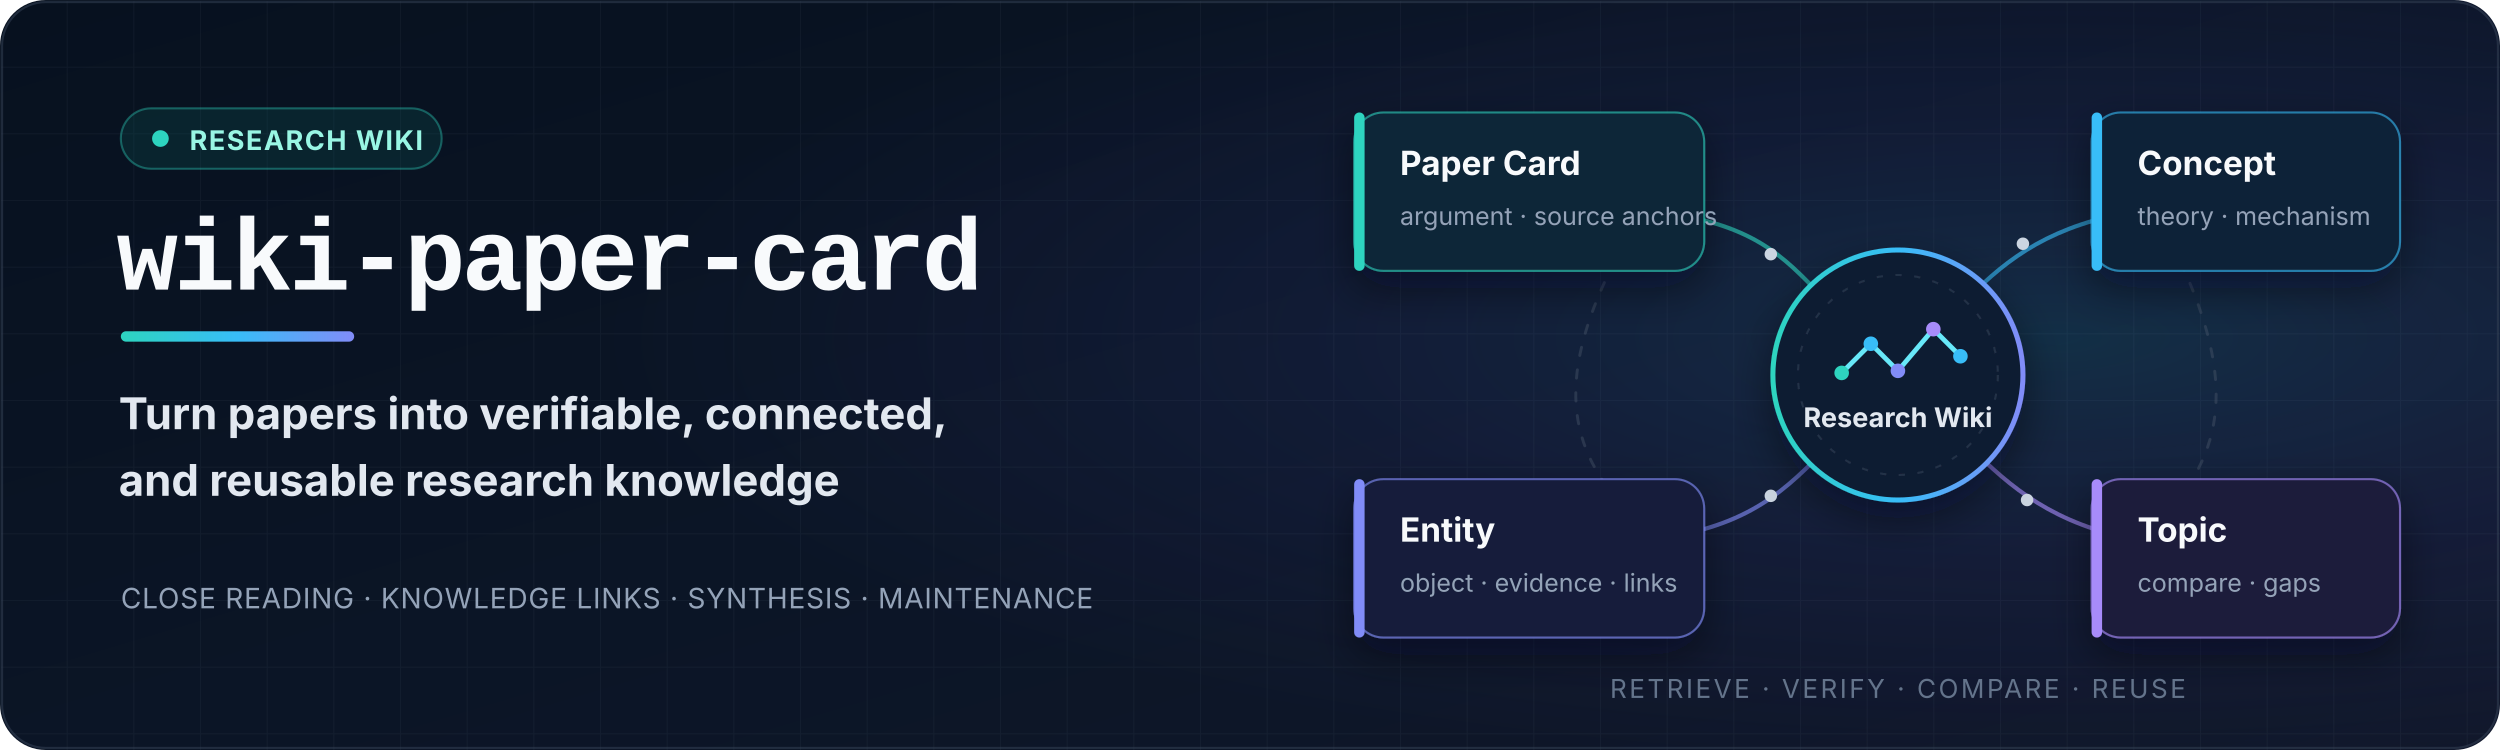
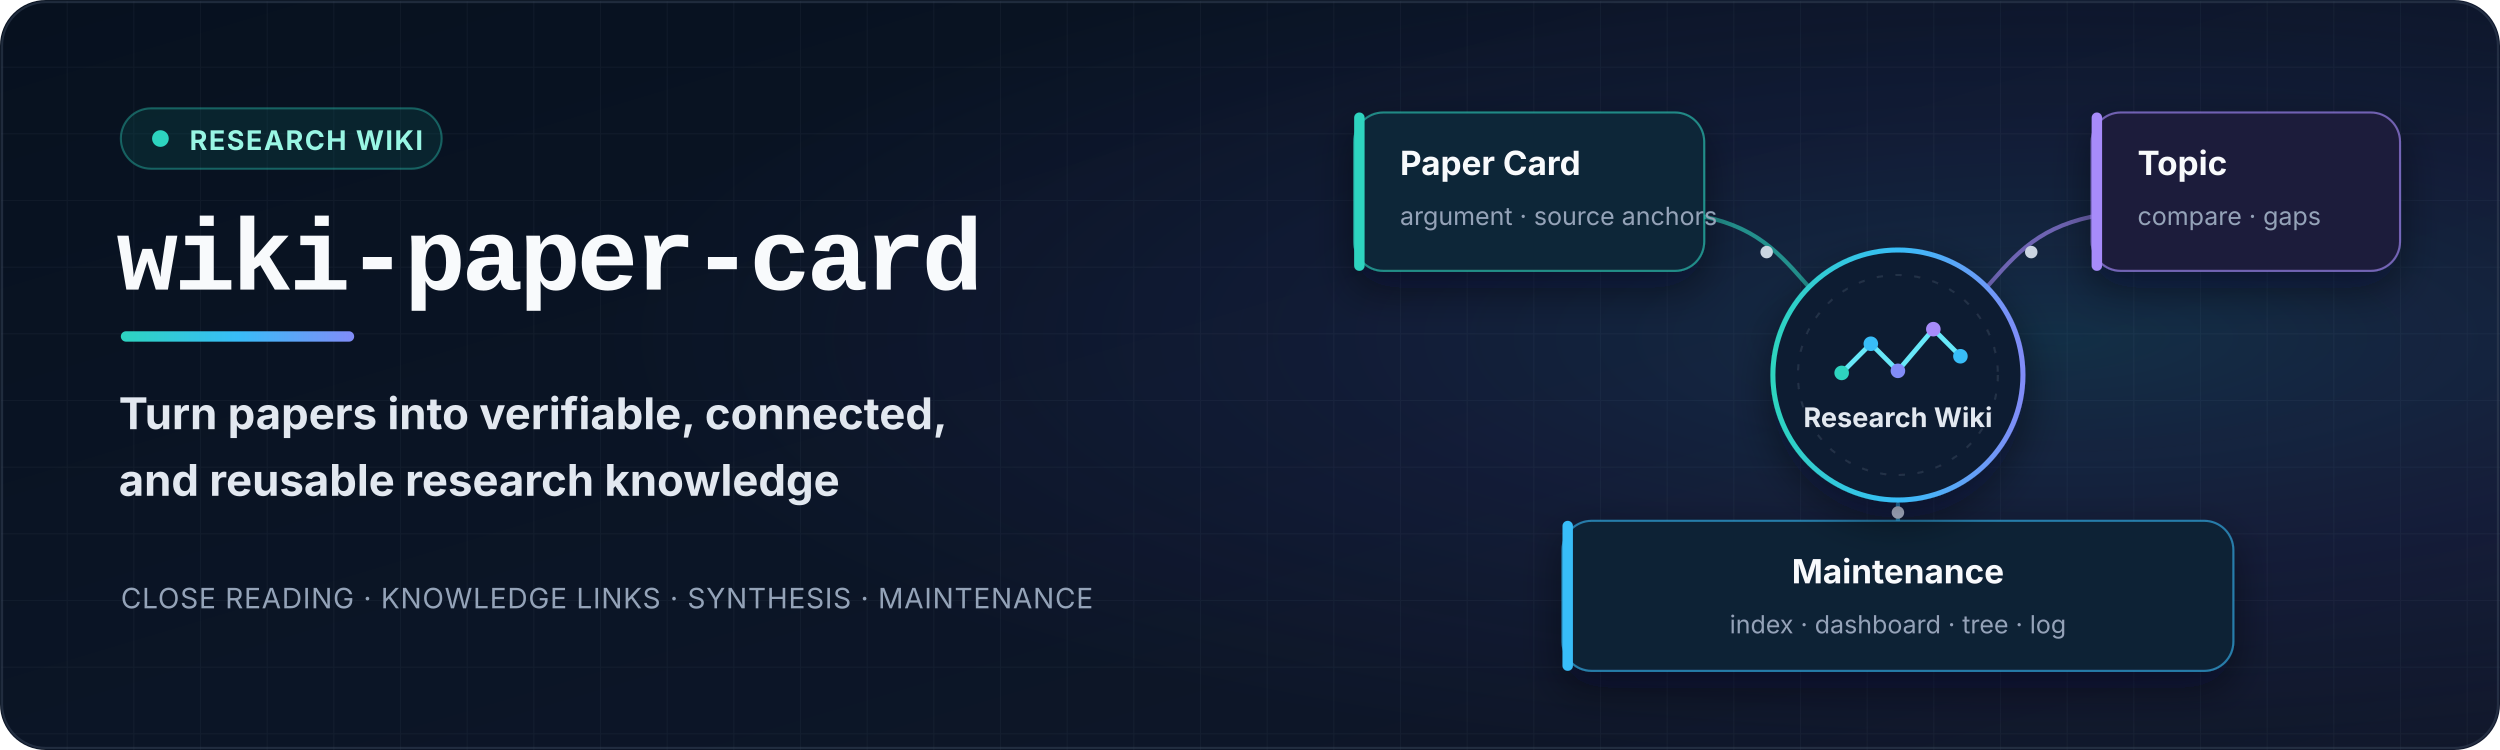
<svg xmlns="http://www.w3.org/2000/svg" width="1200" height="360" viewBox="0 0 1200 360" role="img" aria-label="wiki-paper-card, turn papers into verifiable, connected, reusable research knowledge">
  <defs>
    <linearGradient id="bg" x1="0" y1="0" x2="1" y2="1">
      <stop offset="0%" stop-color="#07111f" />
      <stop offset="52%" stop-color="#0b1526" />
      <stop offset="100%" stop-color="#10172a" />
    </linearGradient>
    <linearGradient id="accent" x1="0" y1="0" x2="1" y2="0">
      <stop offset="0%" stop-color="#2dd4bf" />
      <stop offset="50%" stop-color="#38bdf8" />
      <stop offset="100%" stop-color="#818cf8" />
    </linearGradient>
    <radialGradient id="glow" cx="82%" cy="45%" r="58%">
      <stop offset="0%" stop-color="#38bdf8" stop-opacity="0.15" />
      <stop offset="55%" stop-color="#6366f1" stop-opacity="0.07" />
      <stop offset="100%" stop-color="#6366f1" stop-opacity="0" />
    </radialGradient>
    <pattern id="grid" width="32" height="32" patternUnits="userSpaceOnUse">
      <path d="M 32 0 L 0 0 0 32" fill="none" stroke="#94a3b8" stroke-opacity="0.055" stroke-width="1" />
    </pattern>
    <filter id="shadow" x="-20%" y="-20%" width="140%" height="140%">
      <feDropShadow dx="0" dy="8" stdDeviation="10" flood-color="#020617" flood-opacity="0.45" />
    </filter>
  </defs>
  <rect width="1200" height="360" rx="22" fill="url(#bg)" />
  <rect width="1200" height="360" rx="22" fill="url(#grid)" />
  <rect width="1200" height="360" rx="22" fill="url(#glow)" />
  <rect x="1" y="1" width="1198" height="358" rx="21" fill="none" stroke="#334155" stroke-opacity="0.55" />
  <g font-family="system-ui, -apple-system, 'Segoe UI', sans-serif">
    <rect x="58" y="52" width="154" height="29" rx="14.5" fill="#0f766e" fill-opacity="0.18" stroke="#2dd4bf" stroke-opacity="0.38" />
    <circle cx="77" cy="66.5" r="4" fill="#2dd4bf" />
    <text x="91" y="72" font-size="13" font-weight="650" fill="#99f6e4" letter-spacing="0.7">RESEARCH WIKI</text>
    <text x="56" y="139" font-family="SFMono-Regular, Consolas, 'Liberation Mono', Menlo, monospace" font-size="49" font-weight="750" fill="#f8fafc" letter-spacing="-1.8">wiki-paper-card</text>
    <rect x="58" y="159" width="112" height="5" rx="2.5" fill="url(#accent)" />
    <text x="57" y="206" font-size="21" font-weight="650" fill="#e2e8f0">Turn papers into verifiable, connected,</text>
    <text x="57" y="238" font-size="21" font-weight="650" fill="#e2e8f0">and reusable research knowledge</text>
    <text x="58" y="292" font-size="13.5" fill="#94a3b8" letter-spacing="0.35">CLOSE READING · KNOWLEDGE LINKS · SYNTHESIS · MAINTENANCE</text>
  </g>
  <g fill="none" stroke-linecap="round">
-     <path d="M 810 104 C 850 112, 861 129, 883 151" stroke="#2dd4bf" stroke-opacity="0.62" stroke-width="2" />
-     <path d="M 1012 104 C 975 113, 957 130, 937 151" stroke="#38bdf8" stroke-opacity="0.62" stroke-width="2" />
-     <path d="M 810 256 C 850 247, 864 227, 885 207" stroke="#818cf8" stroke-opacity="0.62" stroke-width="2" />
-     <path d="M 1012 256 C 976 246, 958 227, 938 207" stroke="#a78bfa" stroke-opacity="0.62" stroke-width="2" />
-     <path d="M 780 116 C 747 176, 750 212, 780 244" stroke="#475569" stroke-opacity="0.45" stroke-width="1.4" stroke-dasharray="4 7" />
-     <path d="M 1042 116 C 1071 174, 1071 211, 1042 244" stroke="#475569" stroke-opacity="0.45" stroke-width="1.4" stroke-dasharray="4 7" />
+     <path d="M 818 104 C 846 110, 856 124, 872 142" stroke="#2dd4bf" stroke-opacity="0.62" stroke-width="2" />
+     <path d="M 1004 104 C 976 110, 966 124, 950 142" stroke="#a78bfa" stroke-opacity="0.62" stroke-width="2" />
+     <path d="M 911 250 L 911 242" stroke="#38bdf8" stroke-opacity="0.62" stroke-width="2" />
  </g>
  <g fill="#cbd5e1">
-     <circle cx="850" cy="122" r="3" />
-     <circle cx="971" cy="117" r="3" />
-     <circle cx="850" cy="238" r="3" />
-     <circle cx="973" cy="240" r="3" />
+     <circle cx="848" cy="121" r="3" />
+     <circle cx="975" cy="121" r="3" />
+     <circle cx="911" cy="246" r="3" />
  </g>
  <g font-family="system-ui, -apple-system, 'Segoe UI', sans-serif" filter="url(#shadow)">
    <g>
      <rect x="650" y="54" width="168" height="76" rx="14" fill="#102538" stroke="#2dd4bf" stroke-opacity="0.58" />
      <rect x="650" y="54" width="5" height="76" rx="2.5" fill="#2dd4bf" />
      <text x="672" y="84" font-size="16" font-weight="720" fill="#f8fafc">Paper Card</text>
      <text x="672" y="108" font-size="12" fill="#94a3b8">argument · source anchors</text>
    </g>
    <g>
-       <rect x="1004" y="54" width="148" height="76" rx="14" fill="#102238" stroke="#38bdf8" stroke-opacity="0.58" />
-       <rect x="1004" y="54" width="5" height="76" rx="2.5" fill="#38bdf8" />
-       <text x="1026" y="84" font-size="16" font-weight="720" fill="#f8fafc">Concept</text>
-       <text x="1026" y="108" font-size="12" fill="#94a3b8">theory · mechanism</text>
+       <rect x="1004" y="54" width="148" height="76" rx="14" fill="#1e1c3b" stroke="#a78bfa" stroke-opacity="0.62" />
+       <rect x="1004" y="54" width="5" height="76" rx="2.5" fill="#a78bfa" />
+       <text x="1026" y="84" font-size="16" font-weight="720" fill="#f8fafc">Topic</text>
+       <text x="1026" y="108" font-size="12" fill="#94a3b8">compare · gaps</text>
    </g>
    <g>
-       <rect x="650" y="230" width="168" height="76" rx="14" fill="#161e3a" stroke="#818cf8" stroke-opacity="0.62" />
-       <rect x="650" y="230" width="5" height="76" rx="2.5" fill="#818cf8" />
-       <text x="672" y="260" font-size="16" font-weight="720" fill="#f8fafc">Entity</text>
-       <text x="672" y="284" font-size="12" fill="#94a3b8">object · evidence · links</text>
-     </g>
-     <g>
-       <rect x="1004" y="230" width="148" height="76" rx="14" fill="#1e1c3b" stroke="#a78bfa" stroke-opacity="0.62" />
-       <rect x="1004" y="230" width="5" height="76" rx="2.5" fill="#a78bfa" />
-       <text x="1026" y="260" font-size="16" font-weight="720" fill="#f8fafc">Topic</text>
-       <text x="1026" y="284" font-size="12" fill="#94a3b8">compare · gaps</text>
+       <rect x="750" y="250" width="322" height="72" rx="14" fill="#102036" stroke="#38bdf8" stroke-opacity="0.58" />
+       <rect x="750" y="250" width="5" height="72" rx="2.5" fill="#38bdf8" />
+       <text x="911" y="280" text-anchor="middle" font-size="16" font-weight="720" fill="#f8fafc">Maintenance</text>
+       <text x="911" y="304" text-anchor="middle" font-size="12" fill="#94a3b8">index · dashboard · tree · log</text>
    </g>
  </g>
  <g font-family="system-ui, -apple-system, 'Segoe UI', sans-serif" filter="url(#shadow)">
    <circle cx="911" cy="180" r="60" fill="#0f1d32" stroke="url(#accent)" stroke-width="2.4" />
    <circle cx="911" cy="180" r="48" fill="none" stroke="#64748b" stroke-opacity="0.23" stroke-dasharray="3 6" />
    <path d="M 884 179 L 898 165 L 911 178 L 928 158 L 941 171" fill="none" stroke="#67e8f9" stroke-width="2.3" stroke-linecap="round" stroke-linejoin="round" />
    <circle cx="884" cy="179" r="3.5" fill="#2dd4bf" />
    <circle cx="898" cy="165" r="3.5" fill="#38bdf8" />
    <circle cx="911" cy="178" r="3.5" fill="#818cf8" />
    <circle cx="928" cy="158" r="3.5" fill="#a78bfa" />
    <circle cx="941" cy="171" r="3.5" fill="#38bdf8" />
    <text x="911" y="205" text-anchor="middle" font-size="13" font-weight="720" fill="#e2e8f0">Research Wiki</text>
  </g>
-   <text x="911" y="335" text-anchor="middle" font-family="system-ui, -apple-system, 'Segoe UI', sans-serif" font-size="12.5" fill="#64748b" letter-spacing="1.2">RETRIEVE · VERIFY · COMPARE · REUSE</text>
</svg>
